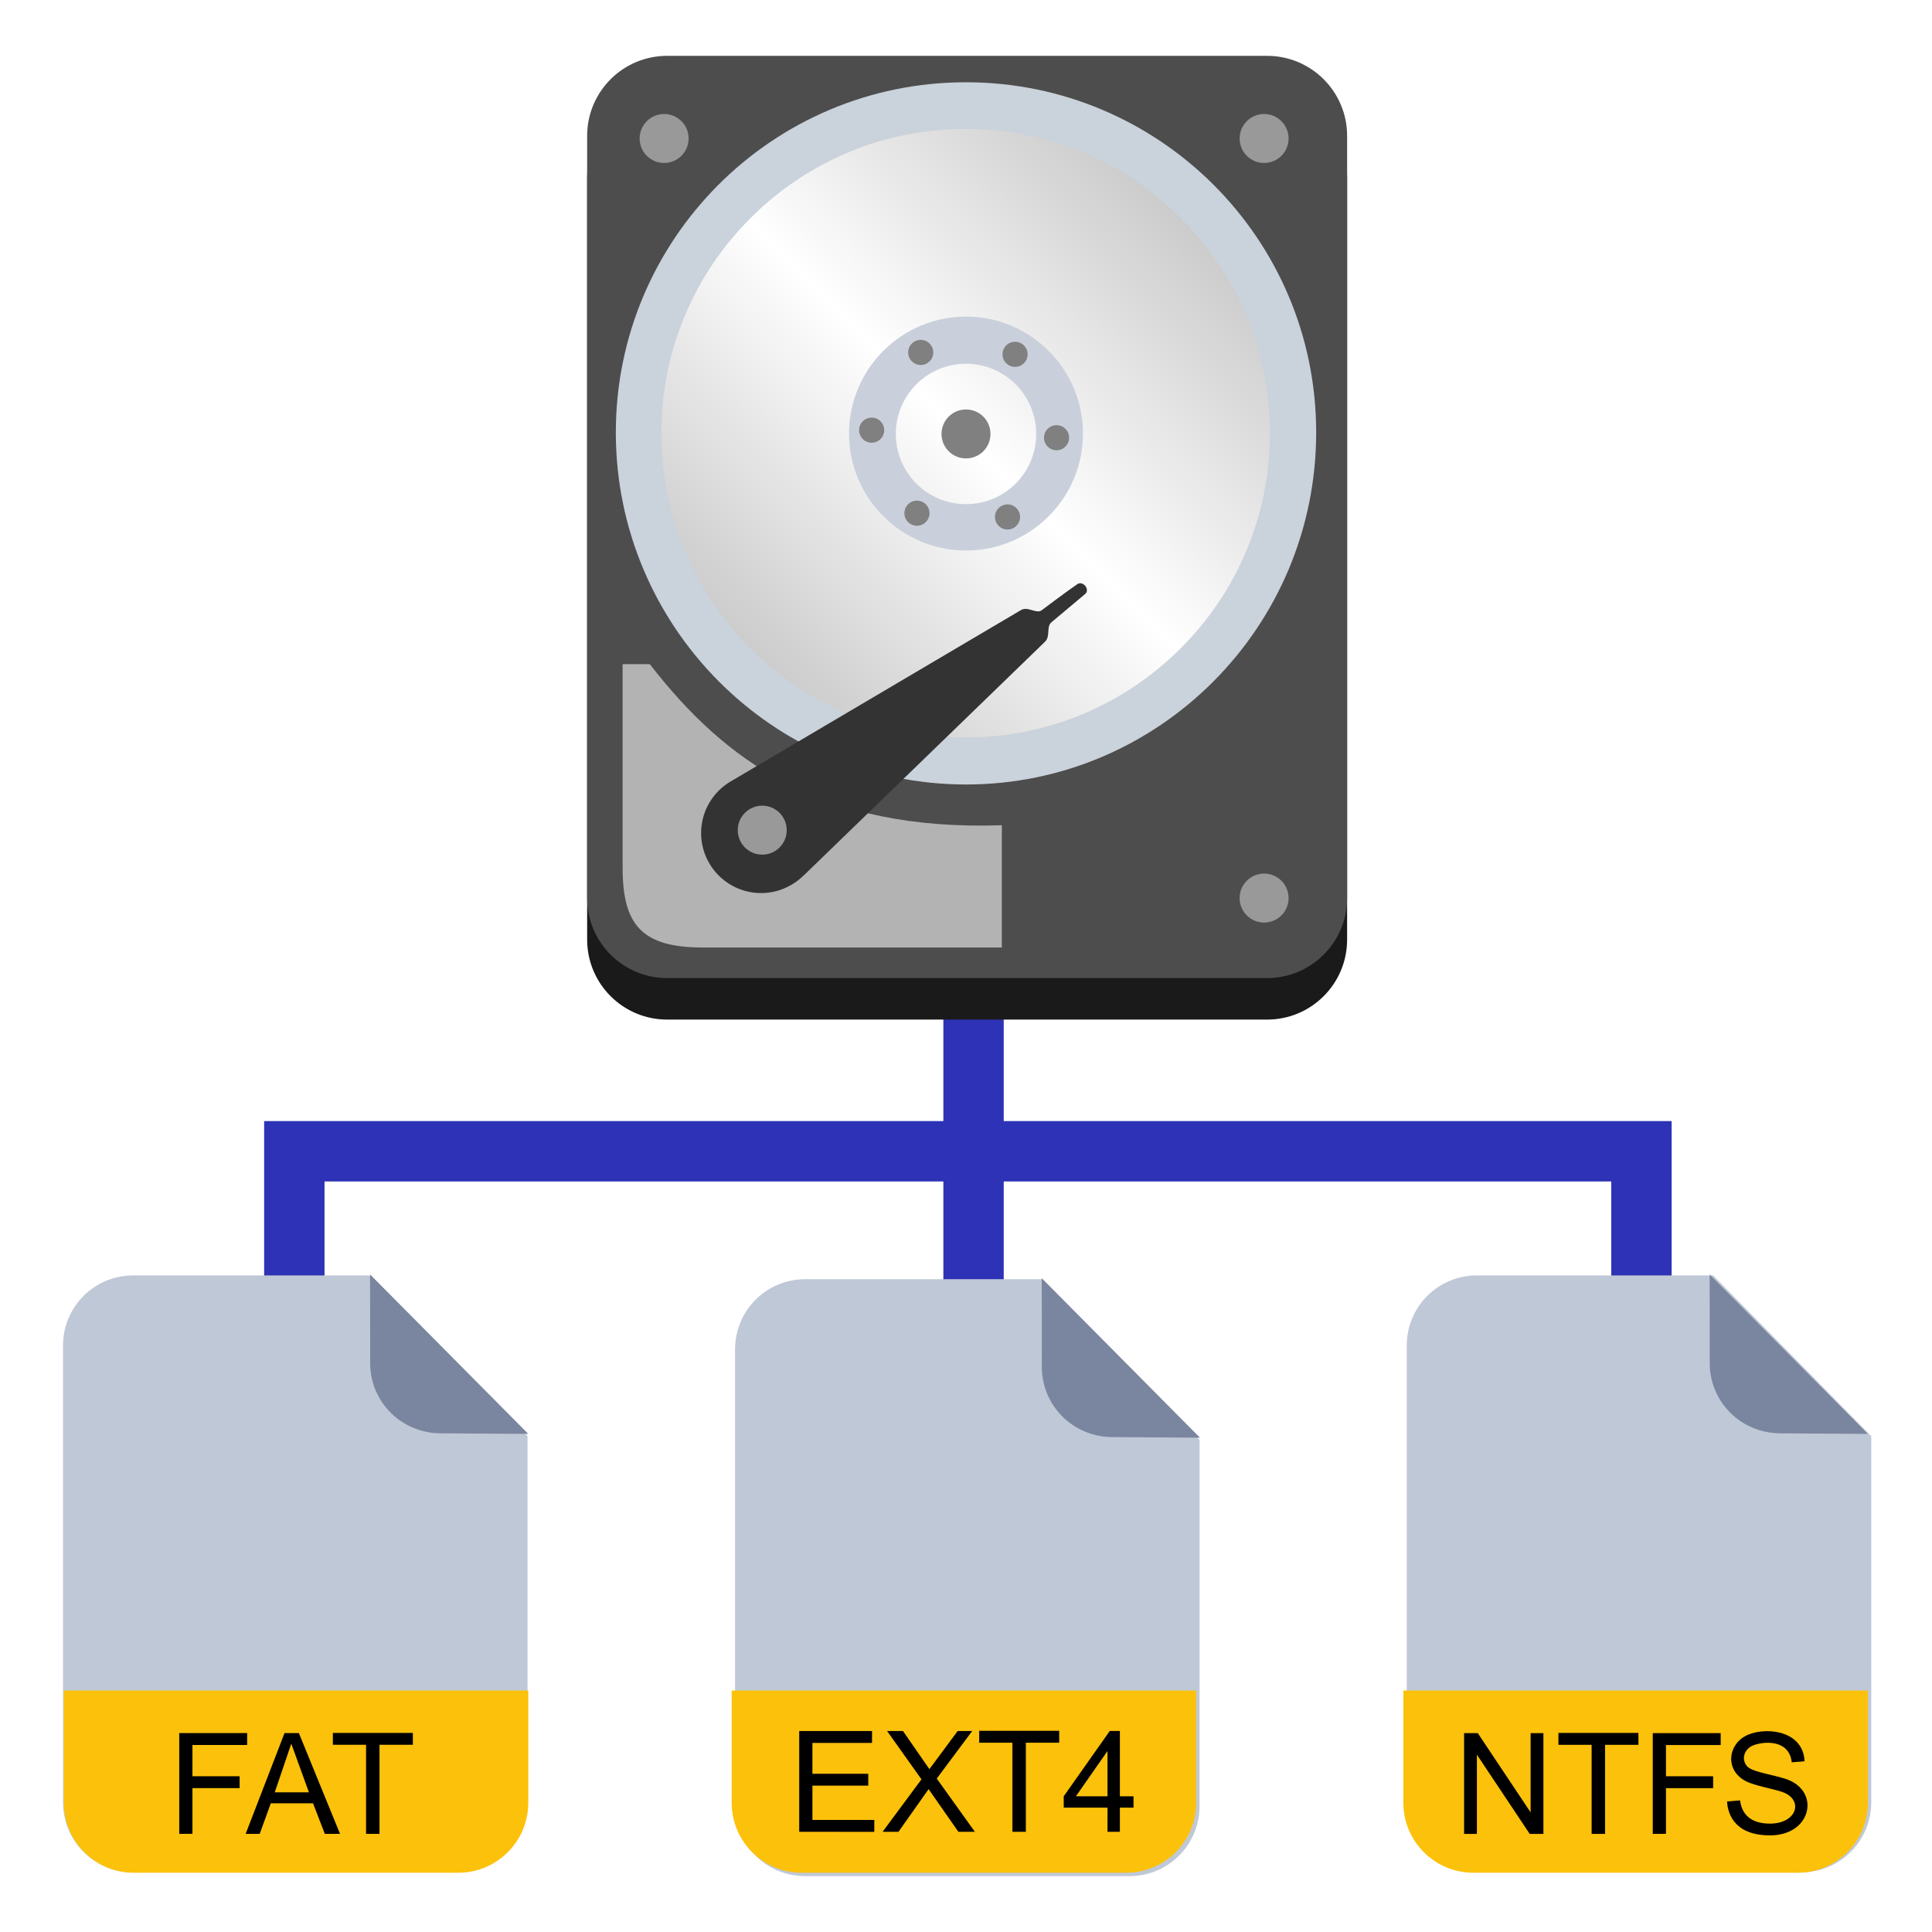
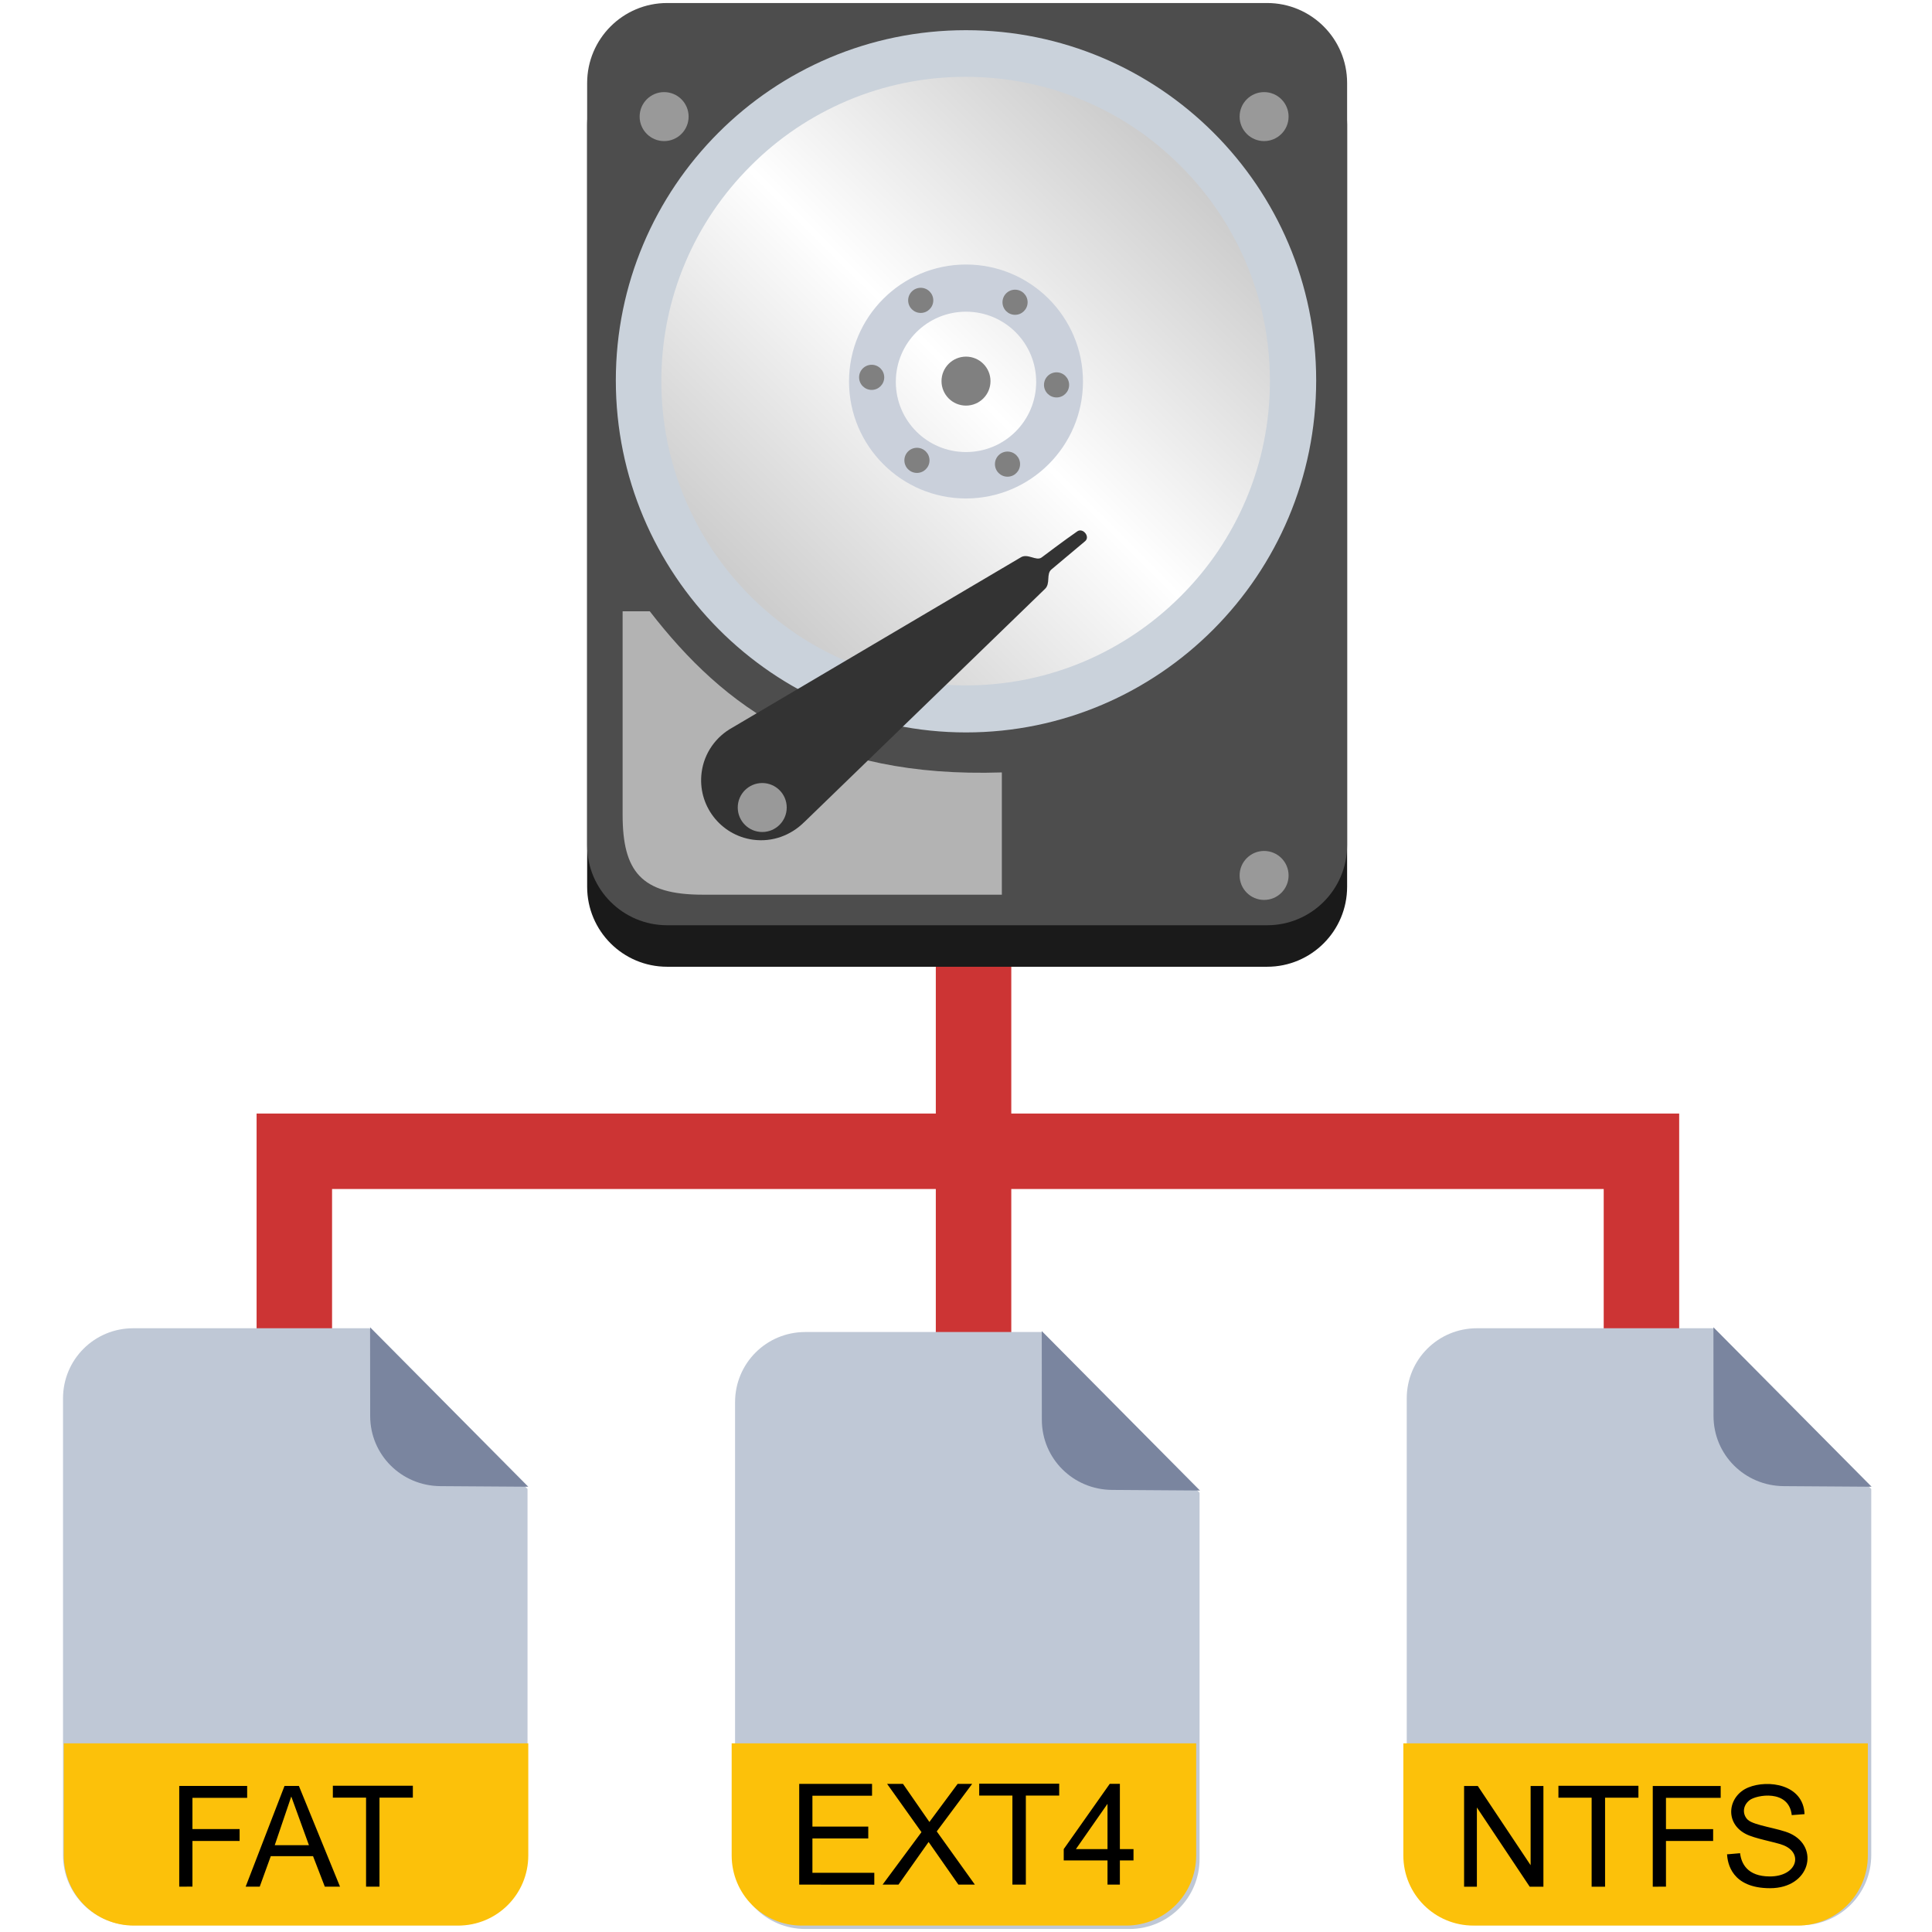
<svg xmlns="http://www.w3.org/2000/svg" width="512" height="512" version="1.1" viewBox="0 0 512 512">
  <defs>
-     <linearGradient id="a" x1="313" x2="199" y1="58.4" y2="173" gradientUnits="userSpaceOnUse">
+     <linearGradient id="a" x1="313" x2="199" y1="44.6" y2="159" gradientUnits="userSpaceOnUse">
      <stop style="stop-color:#ccc" offset="0" />
      <stop style="stop-color:#fff" offset=".5" />
      <stop style="stop-color:#ccc" offset="1" />
    </linearGradient>
  </defs>
-   <path d="m258 354v-48.9h177v48.9m-177-99v50.1h-180v48.9" style="fill:none;stroke-width:16;stroke:#2d32b6" />
-   <path d="m276 339 41.9 42.6v97c0 10.3-8.29 18.6-18.6 18.6h-85.9c-10.3 0-18.6-8.29-18.6-18.6v-121c0-10.3 8.29-18.6 18.6-18.6z" fill="#bfc8d6" />
-   <path d="m317 448v29.7c0 10.3-8.29 18.6-18.6 18.6h-85.9c-10.3 0-18.6-8.29-18.6-18.6v-29.7z" fill="#fcc10a" />
-   <path d="m318 381-23.3-0.159c-10.3-0.07-18.6-8.29-18.6-18.6l-0.024-23.5z" fill="#7a859f" />
-   <path d="m357 249c0 11.7-9.48 21.2-21.2 21.2h-159c-11.7 0-21.2-9.48-21.2-21.2v-202c0-11.7 9.48-21.2 21.2-21.2h159c11.7 0 21.2 9.48 21.2 21.2z" fill="#1a1a1a" />
-   <path d="m357 238c0 11.7-9.48 21.2-21.2 21.2h-159c-11.7 0-21.2-9.48-21.2-21.2v-202c0-11.7 9.48-21.2 21.2-21.2h159c11.7 0 21.2 9.48 21.2 21.2z" fill="#4d4d4d" />
-   <path d="m165 176v53.9c0 15 4.88 21.2 21.2 21.2h79.3v-32.4c-47.9 1.57-73.4-17-93.3-42.7z" fill="#b3b3b3" />
-   <path d="m256 202c-23.2 0-45-9.03-61.4-25.5-16.4-16.4-25.5-38.2-25.5-61.4s9.03-45 25.5-61.4c16.4-16.4 38.2-25.5 61.4-25.5s45 9.03 61.4 25.5c16.4 16.4 25.5 38.2 25.5 61.4s-9.03 45-25.5 61.4c-16.4 16.4-38.2 25.5-61.4 25.5z" fill="url(#a)" />
-   <path d="m256 21.8c-51.4 0-92.8 41.7-92.8 92.8 0 51.4 41.7 93.3 92.8 93.3s92.8-41.7 92.8-93.3c0-51.4-41.7-92.8-92.8-92.8zm56.9 150c-7.39 7.39-16 13.2-25.6 17.3-9.93 4.2-20.5 6.34-31.4 6.34s-21.5-2.13-31.4-6.34c-9.63-4.07-18.2-9.88-25.6-17.3-7.44-7.39-13.2-16-17.3-25.6-4.2-9.93-6.34-20.5-6.34-31.4s2.14-21.5 6.34-31.4c4.06-9.58 9.88-18.2 17.3-25.6 7.39-7.44 16-13.2 25.6-17.3 9.93-4.2 20.5-6.34 31.4-6.34s21.5 2.13 31.4 6.34c9.63 4.06 18.2 9.88 25.6 17.3 7.44 7.44 13.2 16 17.3 25.6 4.2 9.93 6.34 20.5 6.34 31.4s-2.14 21.5-6.34 31.4c-4.06 9.58-9.88 18.2-17.3 25.6z" fill="#cad2db" />
-   <path d="m256 83.9c-17.1 0-31 13.9-31 31s13.9 31 31 31 31-13.9 31-31-13.9-31-31-31zm0 49.7c-10.3 0-18.6-8.33-18.6-18.6 0-10.3 8.33-18.6 18.6-18.6 10.3 0 18.6 8.33 18.6 18.6 0 10.3-8.33 18.6-18.6 18.6z" fill="#cad0db" />
-   <path d="m213 232 63.9-61.9c1.57-1.43 0.286-3.98 1.74-5.19 0 0 5.99-5.04 8.93-7.49 1.41-1.2-0.594-3.63-2.07-2.61-3.19 2.19-9.48 6.94-9.48 6.94-1.43 1.01-3.69-1.21-5.54-0.02l-76.4 45.1c-4.28 2.35-7.44 6.64-8.13 11.8-1.18 8.73 4.93 16.7 13.6 17.9 5.19 0.704 10.1-1.19 13.6-4.69z" fill="#333" />
-   <circle cx="202" cy="220" r="6.49" fill="#999" />
-   <circle cx="280" cy="116" r="3.33" fill="#808080" />
-   <circle cx="231" cy="114" r="3.33" fill="#808080" />
-   <circle cx="269" cy="93.9" r="3.33" fill="#808080" />
-   <circle cx="243" cy="136" r="3.33" fill="#808080" />
-   <circle cx="267" cy="137" r="3.33" fill="#808080" />
-   <circle cx="244" cy="93.4" r="3.33" fill="#808080" />
-   <circle cx="256" cy="115" r="6.49" fill="#808080" />
-   <circle cx="176" cy="36.7" r="6.49" fill="#999" />
-   <circle cx="335" cy="36.7" r="6.49" fill="#999" />
-   <circle cx="335" cy="238" r="6.49" fill="#999" />
-   <path d="m97.9 338 41.9 42.6v97c0 10.3-8.29 18.6-18.6 18.6h-85.9c-10.3 0-18.6-8.29-18.6-18.6v-121c0-10.3 8.29-18.6 18.6-18.6z" fill="#bfc8d6" />
-   <path d="m140 448v29.7c0 10.3-8.29 18.6-18.6 18.6h-85.9c-10.3 0-18.6-8.29-18.6-18.6v-29.7z" fill="#fcc10a" />
-   <path d="m140 380-23.3-0.159c-10.3-0.07-18.6-8.29-18.6-18.6l-0.024-23.5z" fill="#7a859f" />
-   <path d="m454 338 41.9 42.6v97c0 10.3-8.29 18.6-18.6 18.6h-85.9c-10.3 0-18.6-8.29-18.6-18.6v-121c0-10.3 8.29-18.6 18.6-18.6z" fill="#bfc8d6" />
-   <path d="m495 448v29.7c0 10.3-8.29 18.6-18.6 18.6h-85.9c-10.3 0-18.6-8.29-18.6-18.6v-29.7z" fill="#fcc10a" />
-   <path d="m495 380-23.3-0.159c-10.3-0.07-18.6-8.29-18.6-18.6l-0.024-23.5z" fill="#7a859f" />
-   <path d="m388 486v-26.7h3.63l14 21v-21h3.39v26.7h-3.63l-14-21v21zm33.8 0v-23.6h-8.8v-3.15h21.2v3.15h-8.84v23.6zm16.2 0v-26.7h18v3.15h-14.5v8.28h12.5v3.15h-12.5v12.1zm19.8-8.59 3.34-0.292c0.317 2.68 1.89 6.16 7.89 6.16 7.21 0 8.98-6.23 3.5-8.31-2.14-0.835-7.51-1.69-9.92-2.97-5.71-2.99-4.65-10.1 0.711-12.3 5.19-2.14 14.6-0.875 14.9 7.07l-3.39 0.255c-0.747-6.92-9.39-5.38-11.2-3.94-2.01 1.6-1.77 3.98-0.419 5.2 1.67 1.52 8.22 2.23 11.2 3.61 7.89 3.64 5.29 14.5-5.32 14.5-10.2 0-11.3-6.68-11.4-9.04zm-246 8.03v-26.7h19.3v3.15h-15.8v8.18h14.8v3.14h-14.8v9.1h16.4v3.15zm22.1 0 10.3-13.9-9.11-12.8h4.21l7 10.1 7.49-10.1h3.85l-9.39 12.6 10.1 14.1h-4.37l-7.89-11.3-7.98 11.3zm34.4 0v-23.6h-8.8v-3.15h21.2v3.15h-8.84v23.6zm25.2 0v-6.4h-11.6v-3.01l12.2-17.3h2.68v17.3h3.61v3.01h-3.61v6.4zm0-9.41v-12l-8.37 12zm-246 9.96v-26.7h18v3.15h-14.5v8.28h12.5v3.15h-12.5v12.1zm17.6 0 10.3-26.7h3.81l10.9 26.7h-4.03l-3.12-8.09h-11.2l-2.93 8.09zm7.71-11h9.06l-4.68-12.9zm24.2 11v-23.6h-8.8v-3.15h21.2v3.15h-8.84v23.6z" />
+   <path d="m258 358v-52.9h177v52.9m-177-107v54.1h-180v52.9" style="fill:none;stroke-width:20;stroke:#cc3434" />
+   <path d="m276 353 41.9 42.6v97c0 10.3-8.29 18.6-18.6 18.6h-85.9c-10.3 0-18.6-8.29-18.6-18.6v-121c0-10.3 8.29-18.6 18.6-18.6z" fill="#bfc8d6" />
+   <path d="m317 462v29.7c0 10.3-8.29 18.6-18.6 18.6h-85.9c-10.3 0-18.6-8.29-18.6-18.6v-29.7z" fill="#fcc10a" />
+   <path d="m318 395-23.3-0.159c-10.3-0.07-18.6-8.29-18.6-18.6l-0.024-23.5z" fill="#7a859f" />
+   <path d="m357 235c0 11.7-9.48 21.2-21.2 21.2h-159c-11.7 0-21.2-9.48-21.2-21.2v-202c0-11.7 9.48-21.2 21.2-21.2h159c11.7 0 21.2 9.48 21.2 21.2z" fill="#1a1a1a" />
+   <path d="m357 224c0 11.7-9.48 21.2-21.2 21.2h-159c-11.7 0-21.2-9.48-21.2-21.2v-202c0-11.7 9.48-21.2 21.2-21.2h159c11.7 0 21.2 9.48 21.2 21.2z" fill="#4d4d4d" />
+   <path d="m165 162v53.9c0 15 4.88 21.2 21.2 21.2h79.3v-32.4c-47.9 1.57-73.4-17-93.3-42.7z" fill="#b3b3b3" />
+   <path d="m256 188c-23.2 0-45-9.03-61.4-25.5-16.4-16.4-25.5-38.2-25.5-61.4s9.03-45 25.5-61.4c16.4-16.4 38.2-25.5 61.4-25.5s45 9.03 61.4 25.5c16.4 16.4 25.5 38.2 25.5 61.4s-9.03 45-25.5 61.4c-16.4 16.4-38.2 25.5-61.4 25.5z" fill="url(#a)" />
+   <path d="m256 8c-51.4 0-92.8 41.7-92.8 92.8 0 51.4 41.7 93.3 92.8 93.3s92.8-41.7 92.8-93.3c0-51.4-41.7-92.8-92.8-92.8zm56.9 150c-7.39 7.39-16 13.2-25.6 17.3-9.93 4.2-20.5 6.34-31.4 6.34s-21.5-2.13-31.4-6.34c-9.63-4.07-18.2-9.88-25.6-17.3-7.44-7.39-13.2-16-17.3-25.6-4.2-9.93-6.34-20.5-6.34-31.4s2.14-21.5 6.34-31.4c4.06-9.58 9.88-18.2 17.3-25.6 7.39-7.44 16-13.2 25.6-17.3 9.93-4.2 20.5-6.34 31.4-6.34s21.5 2.13 31.4 6.34c9.63 4.06 18.2 9.88 25.6 17.3 7.44 7.44 13.2 16 17.3 25.6 4.2 9.93 6.34 20.5 6.34 31.4s-2.14 21.5-6.34 31.4c-4.06 9.58-9.88 18.2-17.3 25.6z" fill="#cad2db" />
+   <path d="m256 70.1c-17.1 0-31 13.9-31 31s13.9 31 31 31 31-13.9 31-31-13.9-31-31-31zm0 49.7c-10.3 0-18.6-8.33-18.6-18.6 0-10.3 8.33-18.6 18.6-18.6 10.3 0 18.6 8.33 18.6 18.6 0 10.3-8.33 18.6-18.6 18.6z" fill="#cad0db" />
+   <path d="m213 218 63.9-61.9c1.57-1.43 0.286-3.98 1.74-5.19 0 0 5.99-5.04 8.93-7.49 1.41-1.2-0.594-3.63-2.07-2.61-3.19 2.19-9.48 6.94-9.48 6.94-1.43 1.01-3.69-1.21-5.54-0.02l-76.4 45.1c-4.28 2.35-7.44 6.64-8.13 11.8-1.18 8.73 4.93 16.7 13.6 17.9 5.19 0.704 10.1-1.19 13.6-4.69z" fill="#333" />
+   <circle cx="202" cy="214" r="6.49" fill="#999" />
+   <circle cx="280" cy="102" r="3.33" fill="#808080" />
+   <circle cx="231" cy="100" r="3.33" fill="#808080" />
+   <circle cx="269" cy="80.1" r="3.33" fill="#808080" />
+   <circle cx="243" cy="122" r="3.33" fill="#808080" />
+   <circle cx="267" cy="123" r="3.33" fill="#808080" />
+   <circle cx="244" cy="79.6" r="3.33" fill="#808080" />
+   <circle cx="256" cy="101" r="6.49" fill="#808080" />
+   <circle cx="176" cy="30.9" r="6.49" fill="#999" />
+   <circle cx="335" cy="30.9" r="6.49" fill="#999" />
+   <circle cx="335" cy="232" r="6.49" fill="#999" />
+   <path d="m97.9 352 41.9 42.6v97c0 10.3-8.29 18.6-18.6 18.6h-85.9c-10.3 0-18.6-8.29-18.6-18.6v-121c0-10.3 8.29-18.6 18.6-18.6z" fill="#bfc8d6" />
+   <path d="m140 462v29.7c0 10.3-8.29 18.6-18.6 18.6h-85.9c-10.3 0-18.6-8.29-18.6-18.6v-29.7z" fill="#fcc10a" />
+   <path d="m140 394-23.3-0.159c-10.3-0.07-18.6-8.29-18.6-18.6l-0.024-23.5z" fill="#7a859f" />
+   <path d="m454 352 41.9 42.6v97c0 10.3-8.29 18.6-18.6 18.6h-85.9c-10.3 0-18.6-8.29-18.6-18.6v-121c0-10.3 8.29-18.6 18.6-18.6z" fill="#bfc8d6" />
+   <path d="m495 462v29.7c0 10.3-8.29 18.6-18.6 18.6h-85.9c-10.3 0-18.6-8.29-18.6-18.6v-29.7z" fill="#fcc10a" />
+   <path d="m496 394-23.3-0.159c-10.3-0.07-18.6-8.29-18.6-18.6l-0.024-23.5z" fill="#7a859f" />
+   <path d="m388 500v-26.7h3.63l14 21v-21h3.39v26.7h-3.63l-14-21v21zm33.8 0v-23.6h-8.8v-3.15h21.2v3.15h-8.84v23.6zm16.2 0v-26.7h18v3.15h-14.5v8.28h12.5v3.15h-12.5v12.1zm19.8-8.59 3.34-0.292c0.317 2.68 1.89 6.16 7.89 6.16 7.21 0 8.98-6.23 3.5-8.31-2.14-0.835-7.51-1.69-9.92-2.97-5.71-2.99-4.65-10.1 0.711-12.3 5.19-2.14 14.6-0.875 14.9 7.07l-3.39 0.255c-0.747-6.92-9.39-5.38-11.2-3.94-2.01 1.6-1.77 3.98-0.419 5.2 1.67 1.52 8.22 2.23 11.2 3.61 7.89 3.64 5.29 14.5-5.32 14.5-10.2 0-11.3-6.68-11.4-9.04zm-246 8.03v-26.7h19.3v3.15h-15.8v8.18h14.8v3.14h-14.8v9.1h16.4v3.15zm22.1 0 10.3-13.9-9.11-12.8h4.21l7 10.1 7.49-10.1h3.85l-9.39 12.6 10.1 14.1h-4.37l-7.89-11.3-7.98 11.3zm34.4 0v-23.6h-8.8v-3.15h21.2v3.15h-8.84v23.6zm25.2 0v-6.4h-11.6v-3.01l12.2-17.3h2.68v17.3h3.61v3.01h-3.61v6.4zm0-9.41v-12l-8.37 12zm-246 9.96v-26.7h18v3.15h-14.5v8.28h12.5v3.15h-12.5v12.1zm17.6 0 10.3-26.7h3.81l10.9 26.7h-4.03l-3.12-8.09h-11.2l-2.93 8.09zm7.71-11h9.06l-4.68-12.9zm24.2 11v-23.6h-8.8v-3.15h21.2v3.15h-8.84v23.6z" />
</svg>
